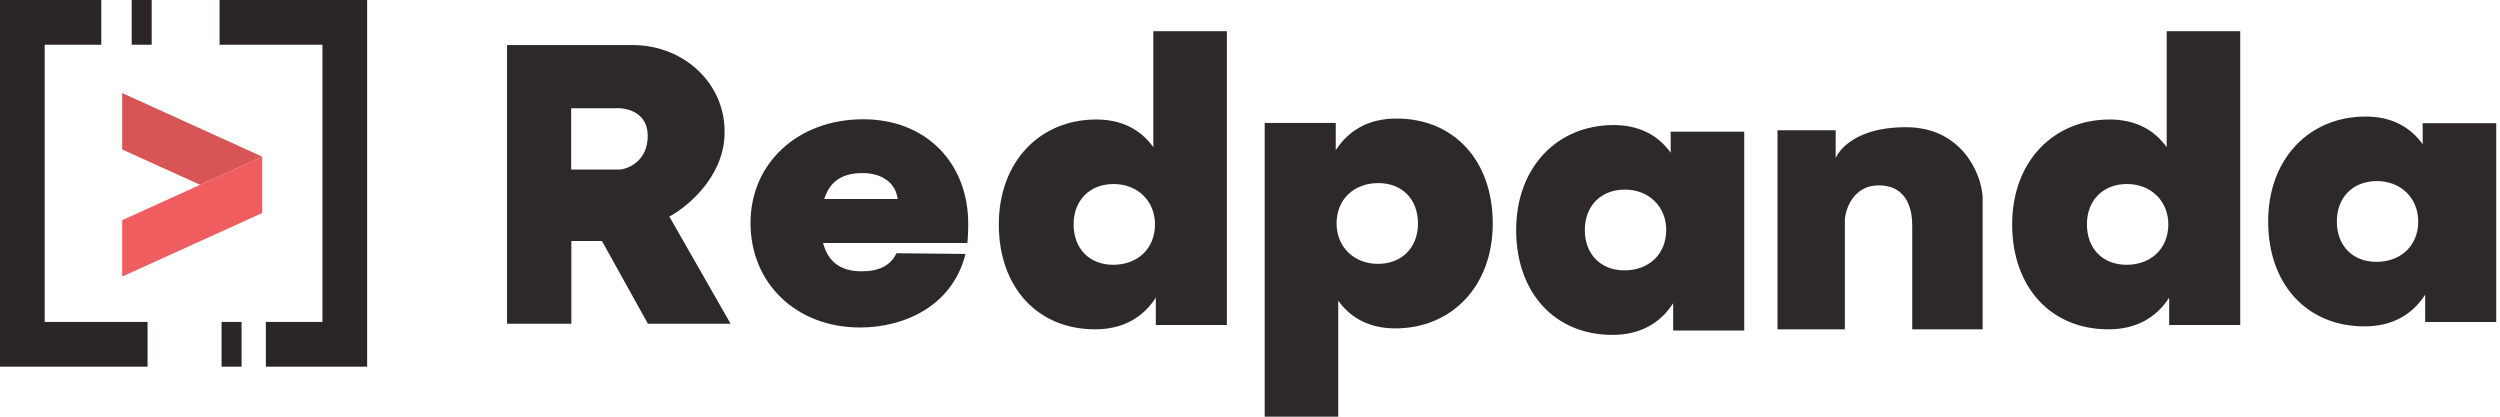
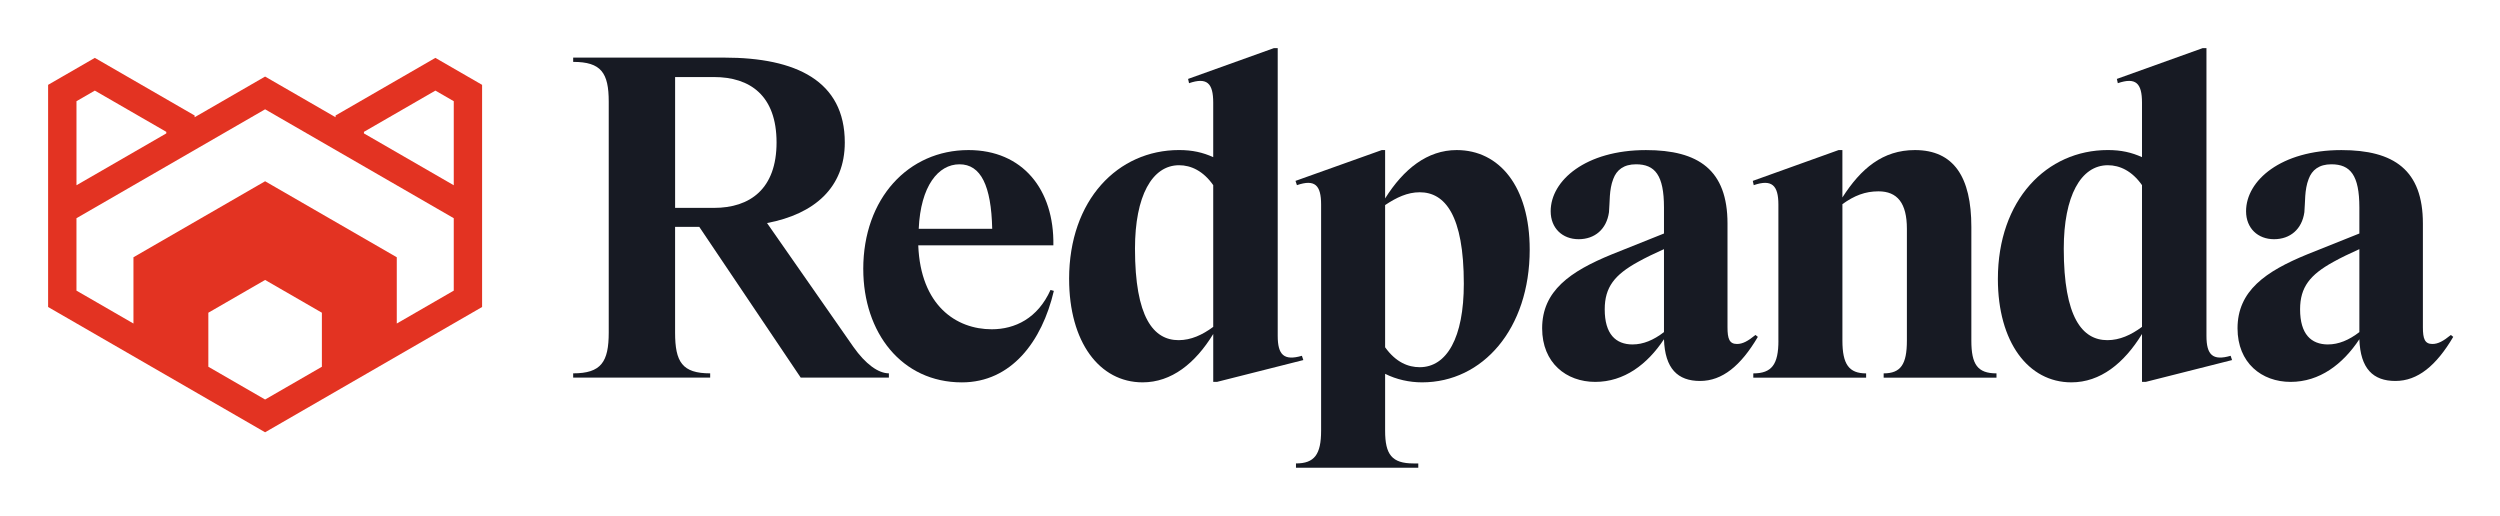
- <svg xmlns="http://www.w3.org/2000/svg" version="1.1" id="svg2" xml:space="preserve" width="600" height="100" viewBox="0 0 600 100">
-   <defs id="defs6">
-     <clipPath clipPathUnits="userSpaceOnUse" id="clipPath20">
-       <path d="M 912.684,668.895 V 167.32 h 115.746 v 148.821 h 55.12 l 82.68,-148.821 h 148.82 l -110.24,192.914 c 31.23,16.536 94.8,68.344 99.21,143.305 5.51,93.703 -71.65,165.356 -165.35,165.356 z M 1028.1,555.078 V 444.84 h 88.19 c 16.54,1.84 49.61,16.535 49.61,60.633 0,44.093 -40.42,51.441 -60.63,49.605 z" clip-rule="evenodd" id="path18" />
-     </clipPath>
-     <clipPath clipPathUnits="userSpaceOnUse" id="clipPath26">
-       <path d="M 0,0 H 4500 V 750 H 0 Z" id="path24" />
-     </clipPath>
-     <clipPath clipPathUnits="userSpaceOnUse" id="clipPath36">
-       <path d="m 2078.99,346.082 c 0,42.047 -31.24,72.684 -74.38,72.684 -43.13,0 -72.13,-29.211 -72.13,-72.684 0,-43.469 28.25,-72.687 71.4,-72.687 43.87,0 75.11,29.218 75.11,72.687 z m 129.39,347.754 V 165.059 h -127.91 v 49.175 c -23.06,-35.636 -58.76,-57.019 -109.32,-57.019 -103.38,0 -173.29,75.543 -173.29,188.855 0,112.594 73.63,188.848 175.51,188.848 46.12,0 80.32,-18.531 102.63,-49.887 v 208.805 z" clip-rule="evenodd" id="path34" />
-     </clipPath>
-     <clipPath clipPathUnits="userSpaceOnUse" id="clipPath42">
-       <path d="M 0,0 H 4500 V 750 H 0 Z" id="path40" />
-     </clipPath>
-     <clipPath clipPathUnits="userSpaceOnUse" id="clipPath52">
-       <path d="m 3902.98,346.082 c 0,42.047 -31.23,72.684 -74.38,72.684 -43.13,0 -72.13,-29.211 -72.13,-72.684 0,-43.469 28.26,-72.687 71.4,-72.687 43.88,0 75.11,29.218 75.11,72.687 z m 129.43,347.754 V 165.059 H 3904.5 v 49.175 c -23.06,-35.636 -58.76,-57.019 -109.33,-57.019 -103.37,0 -173.28,75.543 -173.28,188.855 0,112.594 73.63,188.848 175.51,188.848 46.11,0 80.32,-18.531 102.63,-49.887 v 208.805 z" clip-rule="evenodd" id="path50" />
-     </clipPath>
-     <clipPath clipPathUnits="userSpaceOnUse" id="clipPath58">
-       <path d="M 0,0 H 4500 V 750 H 0 Z" id="path56" />
-     </clipPath>
-     <clipPath clipPathUnits="userSpaceOnUse" id="clipPath68">
-       <path d="m 2405.85,347.75 c 0,-42.047 31.23,-72.684 74.37,-72.684 43.13,0 72.13,29.215 72.13,72.684 0,43.473 -28.25,72.691 -71.39,72.691 -43.88,0 -75.11,-29.218 -75.11,-72.691 z M 2276.45,0 v 528.777 h 127.91 v -49.175 c 23.06,35.632 58.76,57.015 109.32,57.015 103.38,0 173.29,-75.539 173.29,-188.855 0,-112.594 -73.63,-188.848 -175.51,-188.848 -46.12,0 -80.32,18.531 -102.63,49.887 V 0 Z" clip-rule="evenodd" id="path66" />
-     </clipPath>
-     <clipPath clipPathUnits="userSpaceOnUse" id="clipPath74">
-       <path d="M 0,0 H 4500 V 750 H 0 Z" id="path72" />
-     </clipPath>
-     <clipPath clipPathUnits="userSpaceOnUse" id="clipPath84">
-       <path d="M 3139.61,512.945 V 155.035 H 3011.7 v 49.176 c -23.07,-35.637 -58.76,-57.02 -109.33,-57.02 -103.37,0 -173.28,75.539 -173.28,188.856 0,112.594 73.63,188.848 175.51,188.848 46.11,0 80.32,-18.532 102.63,-49.883 v 37.933 z M 2999.19,336.039 c 0,42.047 -31.23,72.684 -74.37,72.684 -43.14,0 -72.13,-29.215 -72.13,-72.684 0,-43.473 28.25,-72.691 71.39,-72.691 43.88,0 75.11,29.218 75.11,72.691 z" clip-rule="evenodd" id="path82" />
-     </clipPath>
-     <clipPath clipPathUnits="userSpaceOnUse" id="clipPath90">
-       <path d="M 0,0 H 4500 V 750 H 0 Z" id="path88" />
-     </clipPath>
-     <clipPath clipPathUnits="userSpaceOnUse" id="clipPath100">
-       <path d="M 4493.21,528.277 V 170.367 H 4365.3 v 49.176 c -23.06,-35.633 -58.76,-57.016 -109.32,-57.016 -103.38,0 -173.29,75.539 -173.29,188.856 0,112.594 73.63,188.847 175.51,188.847 46.11,0 80.32,-18.535 102.63,-49.886 v 37.933 z m -140.4,-176.902 c 0,42.043 -31.23,72.684 -74.38,72.684 -43.13,0 -72.13,-29.215 -72.13,-72.684 0,-43.473 28.25,-72.691 71.4,-72.691 43.88,0 75.11,29.218 75.11,72.691 z" clip-rule="evenodd" id="path98" />
-     </clipPath>
-     <clipPath clipPathUnits="userSpaceOnUse" id="clipPath106">
-       <path d="M 0,0 H 4500 V 750 H 0 Z" id="path104" />
-     </clipPath>
-     <clipPath clipPathUnits="userSpaceOnUse" id="clipPath116">
-       <path d="M 3199.49,157.254 V 515.52 h 104.73 v -50.129 c 0,0 20.85,55.64 126.77,55.64 99.21,0 135.96,-82.676 137.79,-126.769 V 157.254 h -126.77 v 187.402 c 0,22.047 -5.51,71.653 -60.63,71.653 -44.09,0 -58.79,-40.418 -60.63,-60.629 V 157.254 Z" id="path114" />
-     </clipPath>
-     <clipPath clipPathUnits="userSpaceOnUse" id="clipPath122">
-       <path d="M 0,0 H 4500 V 750 H 0 Z" id="path120" />
-     </clipPath>
-     <clipPath clipPathUnits="userSpaceOnUse" id="clipPath132">
-       <path d="m 1615.86,391.789 c -3.69,28.996 -28.04,46.672 -63.47,46.672 -36.16,0 -59.03,-14.852 -68.63,-46.672 z m 125.47,-79.23 h -259.78 c 8.86,-33.942 31.74,-50.914 69.38,-50.914 31.73,0 52.39,10.605 62.72,32.535 l 124.24,-1.289 C 1714.58,199.645 1628.42,160.52 1547.98,160.52 c -114.39,0 -197.05,79.203 -197.05,188.105 0,107.492 84.87,186.695 202.95,186.695 112.91,0 188.93,-78.5 188.93,-188.109 0,-19.793 -1.48,-34.652 -1.48,-34.652 z" clip-rule="evenodd" id="path130" />
-     </clipPath>
-     <clipPath clipPathUnits="userSpaceOnUse" id="clipPath138">
-       <path d="M 0,0 H 4500 V 750 H 0 Z" id="path136" />
-     </clipPath>
-     <clipPath clipPathUnits="userSpaceOnUse" id="clipPath148">
-       <path d="M 0,750 V 90 h 265.609 v 80.488 H 80.488 V 669.512 H 182.316 V 750 Z" clip-rule="evenodd" id="path146" />
-     </clipPath>
-     <clipPath clipPathUnits="userSpaceOnUse" id="clipPath154">
-       <path d="M 0,0 H 4500 V 750 H 0 Z" id="path152" />
-     </clipPath>
-     <clipPath clipPathUnits="userSpaceOnUse" id="clipPath164">
-       <path d="m 237.051,669.512 h 36 v 80.488 h -36 z" id="path162" />
-     </clipPath>
-     <clipPath clipPathUnits="userSpaceOnUse" id="clipPath174">
-       <path d="M 395.258,750 V 669.512 H 580.379 V 170.488 H 478.551 V 90 h 182.316 v 660 z" clip-rule="evenodd" id="path172" />
-     </clipPath>
-     <clipPath clipPathUnits="userSpaceOnUse" id="clipPath180">
-       <path d="M 0,0 H 4500 V 750 H 0 Z" id="path178" />
-     </clipPath>
-     <clipPath clipPathUnits="userSpaceOnUse" id="clipPath190">
-       <path d="m 398.82,90 h 36 v 80.488 h -36 z" id="path188" />
-     </clipPath>
-     <clipPath clipPathUnits="userSpaceOnUse" id="clipPath200">
-       <path d="M 219.93,582.48 V 481.008 l 140.285,-63.684 v 0 l 111.765,50.735 z" clip-rule="evenodd" id="path198" />
-     </clipPath>
-     <clipPath clipPathUnits="userSpaceOnUse" id="clipPath206">
-       <path d="M 0,0 H 4500 V 750 H 0 Z" id="path204" />
-     </clipPath>
-     <clipPath clipPathUnits="userSpaceOnUse" id="clipPath216">
-       <path d="m 471.98,468.059 v 0 L 360.215,417.324 219.93,353.641 V 252.164 l 252.05,114.422 z" clip-rule="evenodd" id="path214" />
-     </clipPath>
-     <clipPath clipPathUnits="userSpaceOnUse" id="clipPath222">
-       <path d="M 0,0 H 4500 V 750 H 0 Z" id="path220" />
-     </clipPath>
-   </defs>
-   <g id="g10" transform="matrix(1.333333,0,0,-1.333333,0,100)">
-     <g id="g12" transform="scale(0.1)">
-       <g id="g14">
-         <g id="g16" clip-path="url(#clipPath20)">
-           <g id="g22" clip-path="url(#clipPath26)">
-             <path d="m 902.684,157.32 h 422.367 V 678.894 H 902.684 Z" style="fill:#2d2929;fill-opacity:1;fill-rule:nonzero;stroke:none" id="path28" />
-           </g>
-         </g>
-       </g>
-       <g id="g30">
-         <g id="g32" clip-path="url(#clipPath36)">
-           <g id="g38" clip-path="url(#clipPath42)">
-             <path d="m 1787.86,147.215 h 430.52 v 556.621 h -430.52 z" style="fill:#2d2929;fill-opacity:1;fill-rule:nonzero;stroke:none" id="path44" />
-           </g>
-         </g>
-       </g>
-       <g id="g46">
-         <g id="g48" clip-path="url(#clipPath52)">
-           <g id="g54" clip-path="url(#clipPath58)">
-             <path d="m 3611.89,147.215 h 430.52 v 556.621 h -430.52 z" style="fill:#2d2929;fill-opacity:1;fill-rule:nonzero;stroke:none" id="path60" />
-           </g>
-         </g>
-       </g>
-       <g id="g62">
-         <g id="g64" clip-path="url(#clipPath68)">
-           <g id="g70" clip-path="url(#clipPath74)">
-             <path d="m 2266.45,-10 h 430.52 v 556.617 h -430.52 z" style="fill:#2d2929;fill-opacity:1;fill-rule:nonzero;stroke:none" id="path76" />
-           </g>
-         </g>
-       </g>
-       <g id="g78">
-         <g id="g80" clip-path="url(#clipPath84)">
-           <g id="g86" clip-path="url(#clipPath90)">
-             <path d="m 2719.09,137.191 h 430.52 v 397.703 h -430.52 z" style="fill:#2d2929;fill-opacity:1;fill-rule:nonzero;stroke:none" id="path92" />
-           </g>
-         </g>
-       </g>
-       <g id="g94">
-         <g id="g96" clip-path="url(#clipPath100)">
-           <g id="g102" clip-path="url(#clipPath106)">
-             <path d="m 4072.69,152.527 h 430.52 V 550.23 h -430.52 z" style="fill:#2d2929;fill-opacity:1;fill-rule:nonzero;stroke:none" id="path108" />
-           </g>
-         </g>
-       </g>
-       <g id="g110">
-         <g id="g112" clip-path="url(#clipPath116)">
-           <g id="g118" clip-path="url(#clipPath122)">
-             <path d="m 3189.49,147.254 h 389.293 V 531.031 H 3189.49 Z" style="fill:#2d2929;fill-opacity:1;fill-rule:nonzero;stroke:none" id="path124" />
-           </g>
-         </g>
-       </g>
-       <g id="g126">
-         <g id="g128" clip-path="url(#clipPath132)">
-           <g id="g134" clip-path="url(#clipPath138)">
-             <path d="m 1340.93,150.52 h 411.879 V 545.321 H 1340.93 Z" style="fill:#2d2929;fill-opacity:1;fill-rule:nonzero;stroke:none" id="path140" />
-           </g>
-         </g>
-       </g>
-       <g id="g142">
-         <g id="g144" clip-path="url(#clipPath148)">
-           <g id="g150" clip-path="url(#clipPath154)">
-             <path d="M -10,80 H 275.609 V 760 H -10 Z" style="fill:#2b2525;fill-opacity:1;fill-rule:nonzero;stroke:none" id="path156" />
-           </g>
-         </g>
-       </g>
-       <g id="g158">
-         <g id="g160" clip-path="url(#clipPath164)">
-           <path d="m 227.051,659.512 h 56 V 760 h -56 z" style="fill:#2b2525;fill-opacity:1;fill-rule:nonzero;stroke:none" id="path166" />
-         </g>
-       </g>
-       <g id="g168">
-         <g id="g170" clip-path="url(#clipPath174)">
-           <g id="g176" clip-path="url(#clipPath180)">
-             <path d="M 385.258,80 H 670.867 V 760 H 385.258 Z" style="fill:#2b2525;fill-opacity:1;fill-rule:nonzero;stroke:none" id="path182" />
-           </g>
-         </g>
-       </g>
-       <g id="g184">
-         <g id="g186" clip-path="url(#clipPath190)">
-           <path d="m 388.82,80 h 56 v 100.488 h -56 z" style="fill:#2b2525;fill-opacity:1;fill-rule:nonzero;stroke:none" id="path192" />
-         </g>
-       </g>
-       <g id="g194">
-         <g id="g196" clip-path="url(#clipPath200)">
-           <g id="g202" clip-path="url(#clipPath206)">
-             <path d="M 209.93,407.324 H 481.981 V 592.48 H 209.93 Z" style="fill:#d95455;fill-opacity:1;fill-rule:nonzero;stroke:none" id="path208" />
-           </g>
-         </g>
-       </g>
-       <g id="g210">
-         <g id="g212" clip-path="url(#clipPath216)">
-           <g id="g218" clip-path="url(#clipPath222)">
-             <path d="M 209.93,242.164 H 481.981 V 478.059 H 209.93 Z" style="fill:#f05d5f;fill-opacity:1;fill-rule:nonzero;stroke:none" id="path224" />
-           </g>
-         </g>
-       </g>
-     </g>
+ <svg xmlns="http://www.w3.org/2000/svg" role="img" viewBox="-13287.43 -2746.93 802.36 165.36">
+   <g fill-opacity="1" fill-rule="nonzero" stroke="none" transform="translate(-13286.658 -2738.154)">
+     <path fill="#171a23" d="M248.46 36.951c0-15.06-8.518-20.999-20.085-20.999h-12.474v41.991h12.474c11.566 0 20.085-6.085 20.085-20.999zM194.598 97.965V23.866c0-9.28-2.433-12.78-11.414-12.78V9.714h48.533c22.974 0 38.643 7.457 38.643 27.237 0 14.456-9.737 22.974-24.955 25.864l27.694 39.711c3.957 5.627 8.066 8.517 11.413 8.517v1.372h-28.297l-32.559-48.381h-7.761v33.931c0 9.432 2.28 13.084 11.261 13.084v1.372h-43.972v-1.372c8.974 0 11.414-3.652 11.414-13.084" />
+     <path fill="#171a23" d="M317.672 64.649c-.305-13.847-3.652-20.694-10.5-20.694-6.846 0-12.474 6.999-13.084 20.694zm-41.387 12.932c0-22.669 14.456-38.193 33.778-38.193 17.346 0 27.541 12.627 27.237 30.584h-43.364c.763 19.322 12.17 26.931 23.585 26.931 7.457 0 14.761-3.5 18.865-12.627l1.067.305c-3.805 16.279-13.694 29.364-29.517 29.364-19.322 0-31.645-15.975-31.645-36.364h-.005" />
+     <path fill="#171a23" d="M388.605 96.134v-45.491c-3.196-4.567-7.153-6.39-10.957-6.39-8.67 0-14.152 9.89-14.152 26.779 0 22.059 5.932 29.364 13.998 29.364 3.957 0 7.61-1.67 11.11-4.262zm-46.254-15.365c0-25.407 15.669-41.388 35.296-41.388 4.261 0 7.609.763 10.957 2.28v-17.498c0-6.238-1.976-8.219-7.762-6.238l-.305-1.372 27.547-9.883h1.22v92.354c0 6.085 1.976 8.066 7.762 6.39l.457 1.372-27.694 6.999h-1.22V98.421c-5.78 9.433-13.389 15.517-22.669 15.517-13.846 0-23.583-12.932-23.583-33.168h-.007" />
+     <path fill="#171a23" d="M454.881 109.073c8.67 0 14.152-9.433 14.152-26.779 0-22.059-6.085-29.364-14.152-29.364-3.957 0-7.457 1.677-11.109 4.11v45.643c3.5 4.872 7.457 6.39 11.109 6.39zm-31.651 20.389V56.887c0-6.237-1.975-8.219-7.761-6.237l-.457-1.372 27.693-9.89h1.068V54.905c5.932-9.433 13.541-15.517 22.974-15.517 13.694 0 23.431 11.713 23.431 31.949 0 25.407-15.06 42.601-34.54 42.601-4.109 0-8.213-.915-11.865-2.738v18.261c0 7.61 2.128 10.5 9.128 10.5h1.517v1.372h-39.254v-1.372c5.933 0 8.066-2.891 8.066-10.5" />
+     <path fill="#171a23" d="M523.23 101.767c3.347 0 6.694-1.372 10.042-3.957v-26.626c-3.043 1.372-5.933 2.738-8.366 4.11-7.456 4.109-10.652 8.066-10.652 15.218 0 7.914 3.5 11.262 8.976 11.262zm10.042-1.671c-5.324 8.067-12.78 13.694-22.059 13.694-9.281 0-17.042-6.085-17.042-17.194 0-12.018 8.974-18.262 22.365-23.736l16.737-6.695v-8.365c0-10.347-2.891-13.846-8.976-13.846-3.957 0-6.237 1.823-7.304 4.719-1.372 3.5-1.068 7.457-1.372 10.652-.763 5.475-4.568 8.67-9.737 8.67-5.171 0-8.976-3.5-8.976-8.975 0-9.89 11.262-19.627 30.583-19.627 16.89 0 26.17 6.39 26.17 23.584v33.321c0 3.652.609 5.323 3.043 5.323 1.829 0 3.499-.914 5.932-2.89l.763.61c-5.476 9.28-11.408 14.152-18.56 14.152-7.153 0-11.262-3.957-11.566-13.389v-.007" />
+     <path fill="#171a23" d="M569.992 100.555V56.887c0-6.237-2.128-8.219-7.914-6.237l-.305-1.372 27.542-9.89h1.219V54.6c5.933-9.279 12.933-15.212 23.279-15.212 12.474 0 18.109 8.67 18.109 24.651v36.516c0 7.61 1.975 10.5 8.066 10.5v1.372h-36.211v-1.372c5.476 0 7.457-2.89 7.457-10.5V64.649c0-8.219-3.043-12.017-9.128-12.017-4.261 0-7.761 1.372-11.566 4.109v43.821c0 7.609 2.128 10.499 7.609 10.499v1.372h-36.211v-1.372c5.933 0 8.066-2.89 8.066-10.499l-.012-.007" />
+     <path fill="#171a23" d="M686.691 96.134v-45.491c-3.195-4.567-7.152-6.39-10.957-6.39-8.67 0-14.152 9.89-14.152 26.779 0 22.059 5.933 29.364 14 29.364 3.957 0 7.609-1.67 11.109-4.262zm-46.254-15.365c0-25.407 15.67-41.388 35.296-41.388 4.263 0 7.609.763 10.957 2.28v-17.498c0-6.238-1.976-8.219-7.762-6.238l-.304-1.372 27.541-9.883h1.213v92.354c0 6.085 1.981 8.066 7.761 6.39l.457 1.372-27.693 6.999h-1.213V98.421c-5.78 9.433-13.389 15.517-22.67 15.517-13.846 0-23.583-12.932-23.583-33.168" />
+     <path fill="#171a23" d="M746.411 101.767c3.348 0 6.694-1.372 10.042-3.957v-26.626c-3.043 1.372-5.933 2.738-8.372 4.11-7.45 4.109-10.652 8.066-10.652 15.218 0 7.914 3.5 11.262 8.981 11.262zm10.042-1.671c-5.329 8.067-12.78 13.694-22.066 13.694-9.286 0-17.036-6.085-17.036-17.194 0-12.018 8.976-18.262 22.365-23.736l16.737-6.695v-8.365c0-10.347-2.891-13.846-8.981-13.846-3.951 0-6.237 1.823-7.298 4.719-1.372 3.5-1.067 7.457-1.372 10.652-.763 5.475-4.567 8.67-9.737 8.67S720.09 64.495 720.09 59.02c0-9.89 11.254-19.627 30.583-19.627 16.882 0 26.169 6.39 26.169 23.584v33.321c0 3.652.604 5.323 3.043 5.323 1.823 0 3.5-.914 5.932-2.89l.763.61c-5.481 9.28-11.414 14.152-18.566 14.152-7.152 0-11.254-3.957-11.56-13.389v-.007" />
+     <path fill="#e33322" d="M144.854 84.5l-18.284 10.559v-21.269l-42.256-24.394-42.255 24.394v21.269l-18.289-10.559V61.257l60.544-34.954 60.545 34.954v23.243zm-42.319 24.431l-18.221 10.518-18.22-10.518v-17.343l18.22-10.518 18.221 10.518zM23.77 23.705l5.896-3.403 22.934 13.239v.496L23.774 50.679v-26.978zm92.259 9.836l22.934-13.239 5.897 3.403v26.978L116.033 34.042v-.496zm37.925-15.086l-14.996-8.657L106.925 28.291v.56L84.31 15.794 61.694 28.851v-.56L29.661 9.798 14.666 18.455v71.299l69.644 40.208 69.644-40.208V18.455" />
  </g>
</svg>
